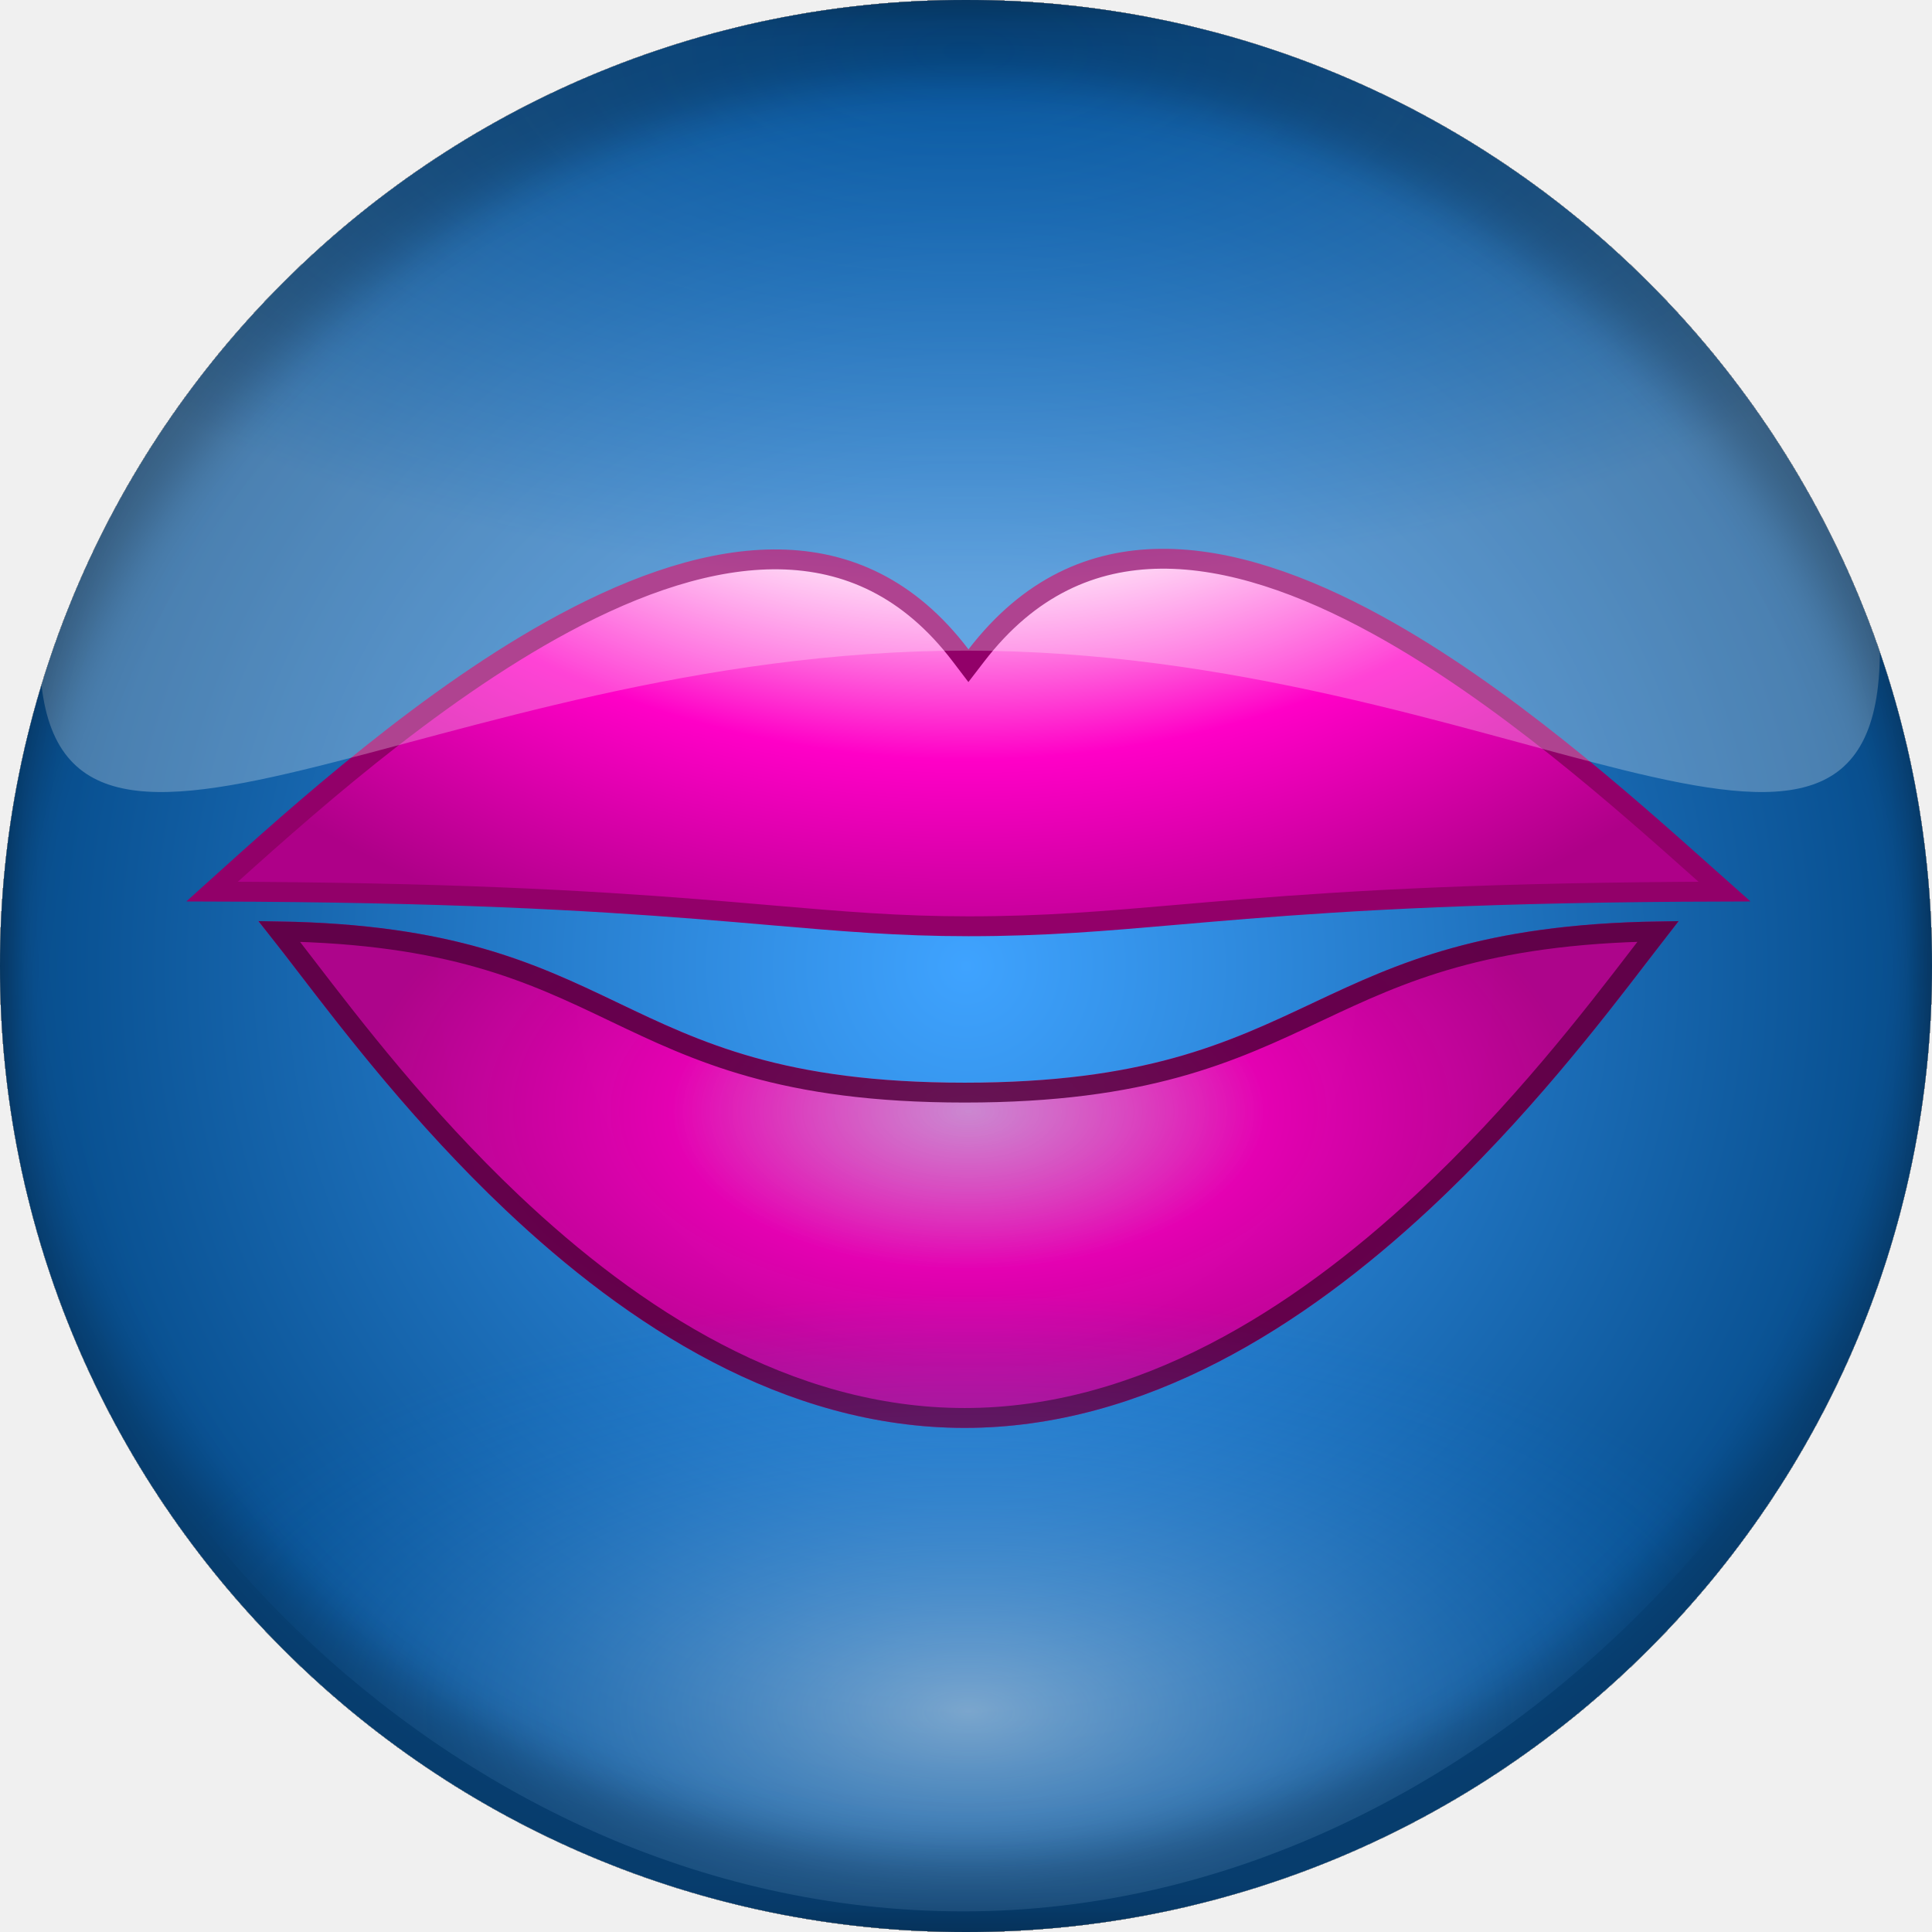
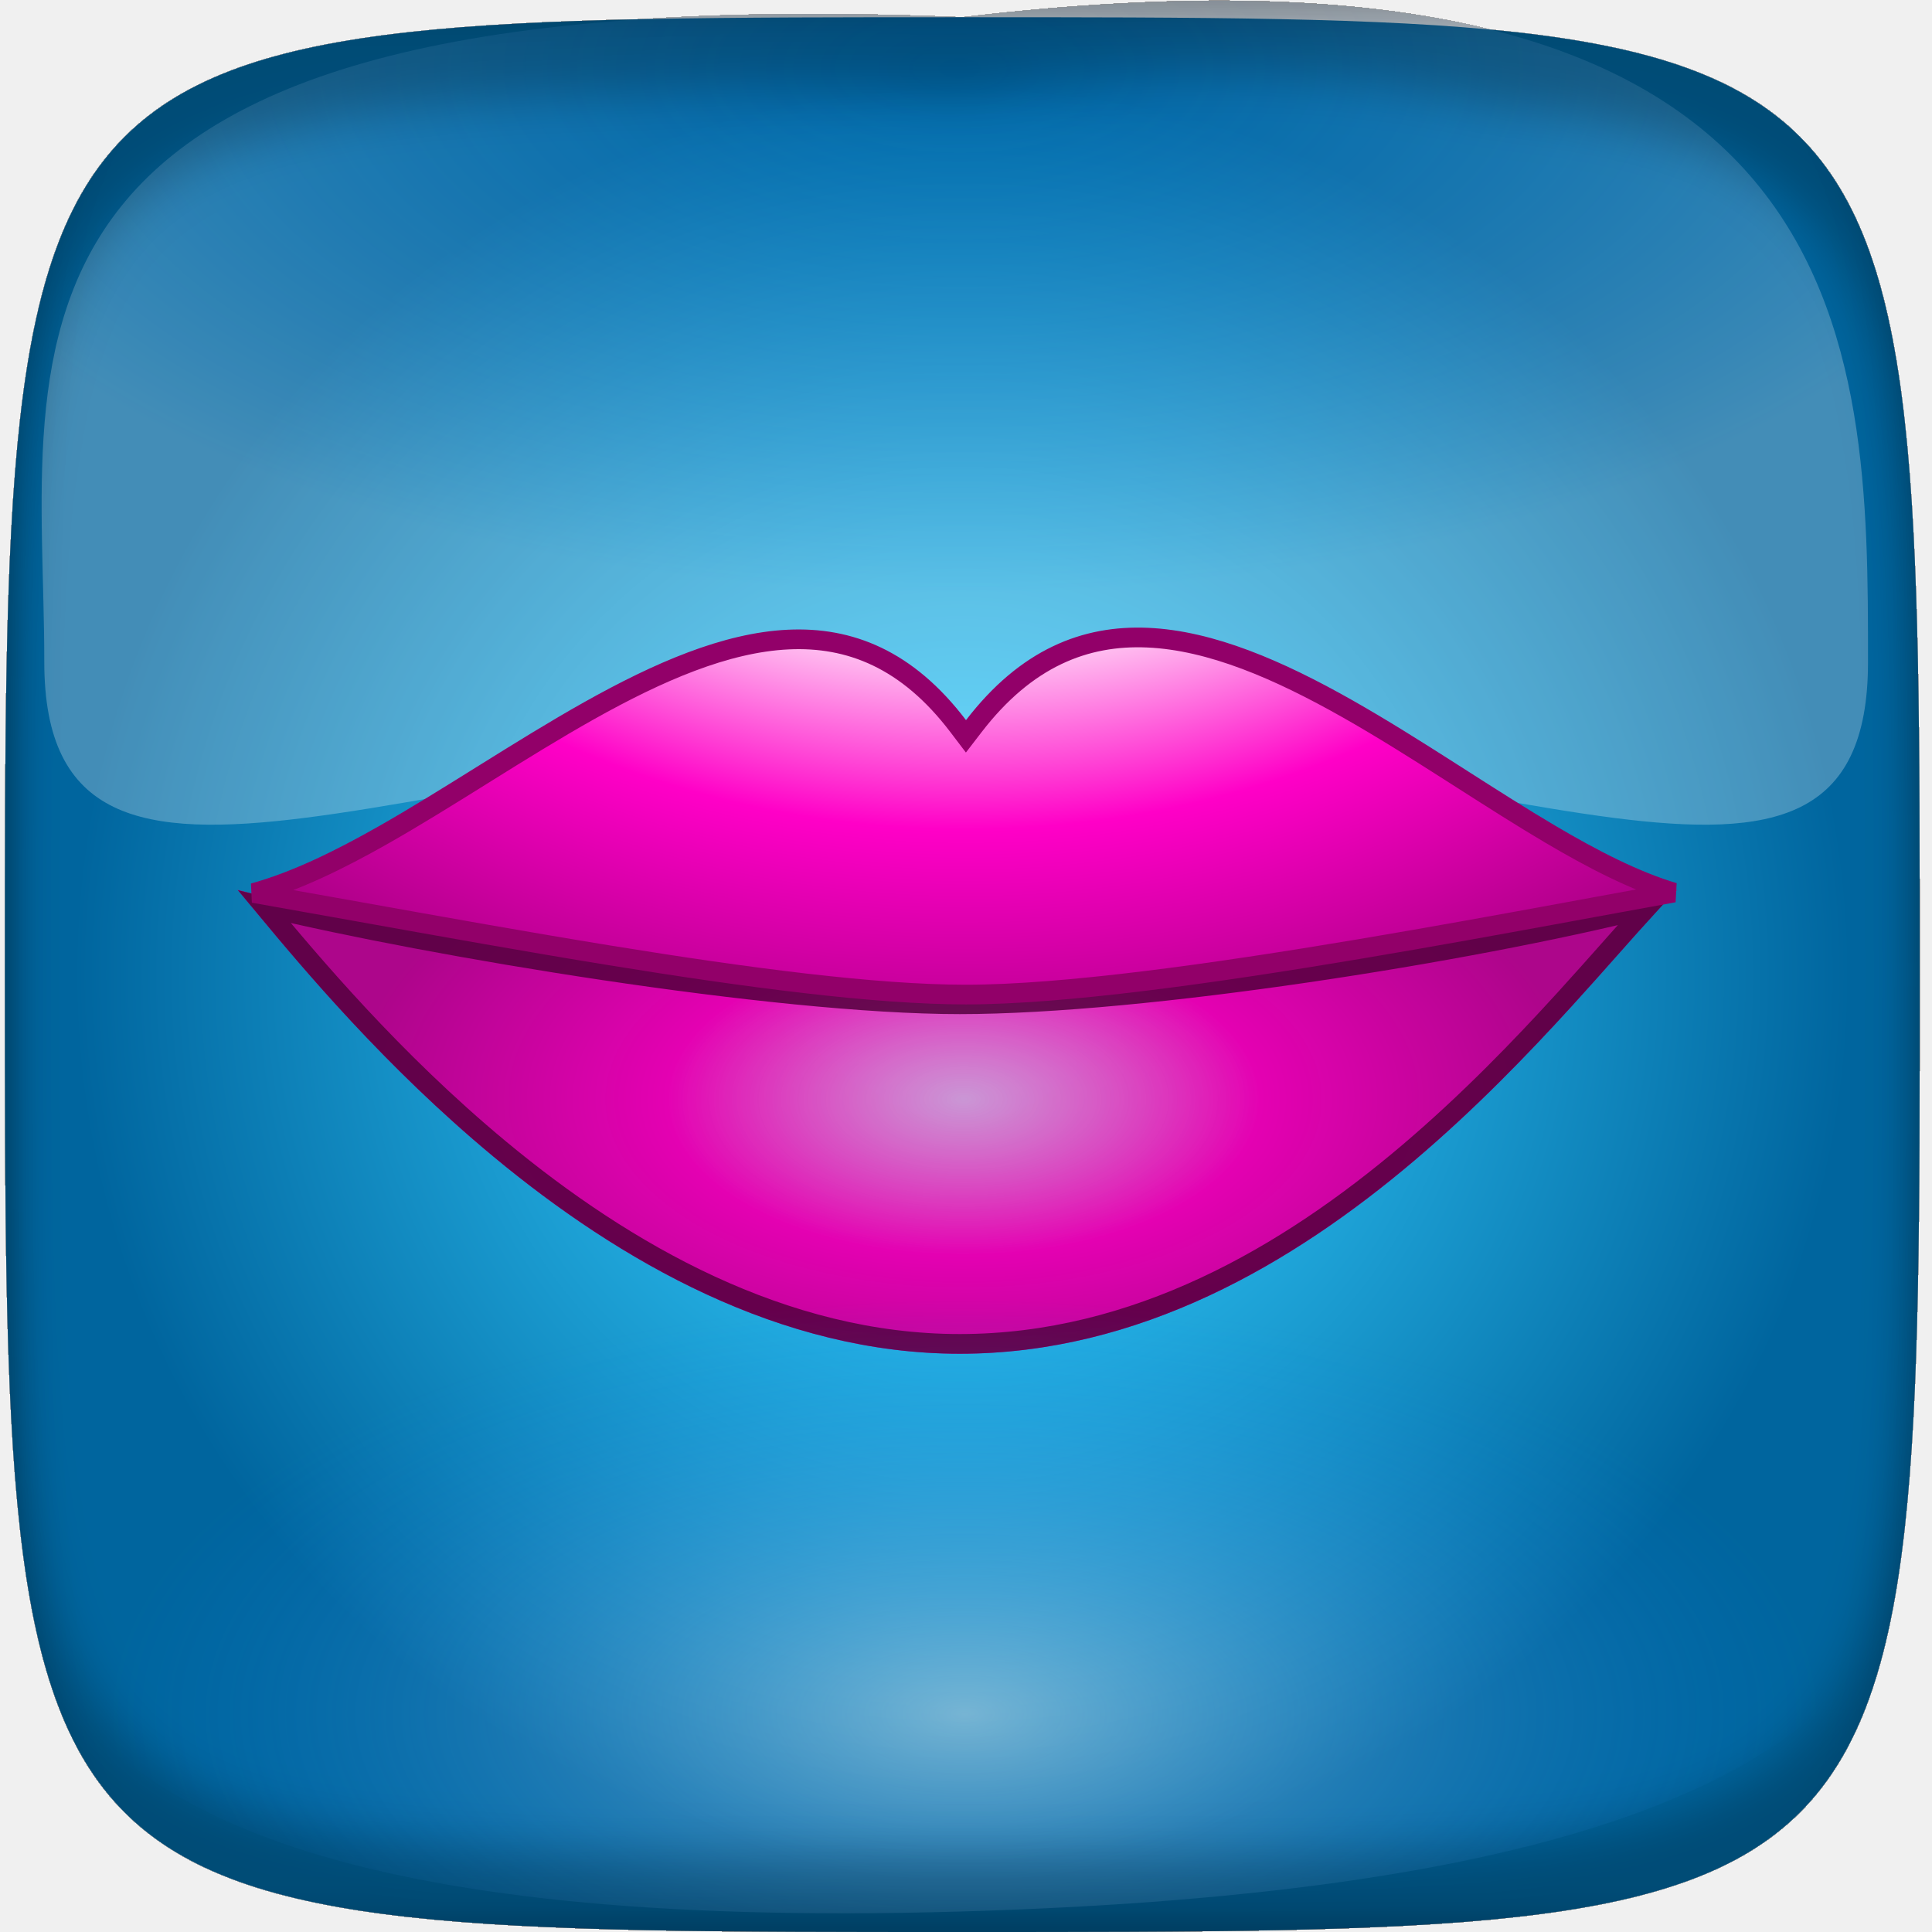
- <svg xmlns="http://www.w3.org/2000/svg" width="778" height="778" viewBox="0 0 778 778" fill="none">
+ <svg xmlns="http://www.w3.org/2000/svg" width="785" height="785" viewBox="0 0 785 785" fill="none">
  <g filter="url(#filter0_ii_2_3)">
-     <g clip-path="url(#clip0_2_3)">
-       <circle cx="389" cy="389" r="389" fill="url(#paint0_radial_2_3)" />
-       <path d="M676 371C645.076 408.798 534.43 575 388.456 575C242.483 575 136.069 408.798 104 371C255.052 371 242.483 435.986 388.456 435.986C534.43 435.986 522.879 371 676 371Z" fill="url(#paint1_radial_2_3)" />
-       <path d="M531.252 407.112C564.165 391.612 597.634 376.198 667.667 375.066C665.543 377.798 663.194 380.861 660.627 384.207C641.983 408.514 611.852 447.797 572.648 484.245C523.135 530.278 459.928 571 388.456 571C317.001 571 254.857 530.294 206.264 484.27C170.033 449.955 141.875 413.265 123.067 388.76C119.118 383.615 115.582 379.007 112.47 375.071C181.339 376.235 214.026 391.622 246.407 407.102C246.724 407.253 247.04 407.404 247.356 407.555C264.019 415.522 280.914 423.6 302.588 429.683C324.698 435.888 351.652 439.986 388.456 439.986C461.463 439.986 495.741 423.839 530.094 407.657L531.252 407.112Z" stroke="#54003D" stroke-opacity="0.85" stroke-width="8" />
-       <path d="M694.434 359.037C600.394 359.273 544.11 362.647 501.873 366.025C491.918 366.821 482.763 367.615 474.093 368.367C444.579 370.928 420.689 373 390 373C362.011 373 338.999 371.016 310.178 368.532C300.891 367.732 291 366.879 280.145 366.024C237.235 362.645 179.631 359.269 85.404 359.036C85.69 358.778 85.977 358.519 86.266 358.258C120.441 327.417 172.88 280.092 227.232 250.931C256.794 235.071 286.511 224.817 313.87 225.263C340.982 225.704 366.082 236.646 386.816 263.911L389.982 268.074L393.171 263.928C414.499 236.195 440.044 225.253 467.444 225.004C495.094 224.753 524.961 235.399 554.526 251.604C605.021 279.28 653.381 322.422 686.634 352.088C689.336 354.498 691.939 356.82 694.434 359.037Z" fill="url(#paint2_radial_2_3)" stroke="#920069" stroke-width="8" />
-       <path d="M13 447.689C13 319.559 173.161 507.689 388 507.689C602.839 507.689 767 309.87 767 438C767 566.13 602.839 769.689 388 769.689C173.161 769.689 13 575.819 13 447.689Z" fill="url(#paint3_radial_2_3)" fill-opacity="0.44" />
-       <path d="M757 262C757 390.13 603.839 262 389 262C174.161 262 16 390.13 16 262C16 133.87 174.161 0 389 0C603.839 0 757 133.87 757 262Z" fill="url(#paint4_radial_2_3)" fill-opacity="0.44" />
-     </g>
+     <path d="M780 396C780 785 780 785 391 785C2 785 2 785 2 396C2 7 2 7 391 7C780 7 780 7 780 396Z" fill="url(#paint0_radial_2_3)" />
+     <path d="M681.5 361.544C639.5 403.48 535.93 550.044 389.956 550.044C243.983 550.044 128.569 399.342 96.5 361.544C157 377.544 310 404.044 389.956 404.044C469.912 404.044 614.5 380.044 681.5 361.544Z" fill="url(#paint1_radial_2_3)" />
+     <path d="M389.956 408.044C465.287 408.044 597.288 386.91 668.953 368.97C664.642 373.69 659.9 379.034 654.76 384.827C648.934 391.393 642.597 398.535 635.799 405.995C617.955 425.574 596.639 447.686 572.131 468.469C523.057 510.085 461.572 546.044 389.956 546.044C318.334 546.044 253.882 509.045 203.068 466.89C159.365 430.633 126.155 390.915 107.465 368.429C174.451 384.58 314.399 408.044 389.956 408.044Z" stroke="#54003D" stroke-opacity="0.85" stroke-width="8" />
+     <path d="M15 454.689C15 326.559 175.161 514.689 390 514.689C604.839 514.689 769 316.87 769 445C769 573.13 901.5 762 390 776.689C-112.793 791.128 15 582.819 15 454.689Z" fill="url(#paint2_radial_2_3)" fill-opacity="0.44" />
+     <path d="M759 269C759 397.13 605.839 299.5 391 299.5C176.161 299.5 18 397.13 18 269C18 140.87 -22.5 -10 391 7C759 -36.5 759 140.87 759 269Z" fill="url(#paint3_radial_2_3)" fill-opacity="0.44" />
+     <path d="M629.851 338.914C647.167 349.141 664.124 357.896 680.108 362.672C670.204 364.458 659.28 366.469 647.617 368.615C644.119 369.259 640.555 369.915 636.933 370.581C610.758 375.391 581.471 380.722 551.837 385.693C492.471 395.652 432.034 404.108 392.5 404.108C355.643 404.108 303.684 397.286 247.542 388.151C214.068 382.705 179.282 376.468 145.44 370.4C131.077 367.825 116.884 365.28 103.032 362.839C120.031 358.15 137.826 349.442 155.848 339.207C168.905 331.791 182.251 323.469 195.647 315.116C196.233 314.751 196.818 314.385 197.404 314.02C211.418 305.283 225.487 296.546 239.49 288.697C267.593 272.943 294.907 261.078 320.246 259.863C345.193 258.667 368.599 267.776 389.316 295.018L392.482 299.182L395.671 295.036C416.99 267.314 440.959 257.972 466.292 259.088C492 260.22 519.516 272.14 547.515 287.998C561.466 295.9 575.415 304.705 589.215 313.513C590.836 314.547 592.455 315.582 594.072 316.615C606.192 324.36 618.188 332.026 629.851 338.914Z" fill="url(#paint4_radial_2_3)" stroke="#920069" stroke-width="8" />
  </g>
  <defs>
-     <filter id="filter0_ii_2_3" x="0" y="-20" width="778" height="818" filterUnits="userSpaceOnUse" color-interpolation-filters="sRGB">
+     <filter id="filter0_ii_2_3" x="0.485" y="-19.71" width="783.947" height="824.71" filterUnits="userSpaceOnUse" color-interpolation-filters="sRGB">
      <feFlood flood-opacity="0" result="BackgroundImageFix" />
      <feBlend mode="normal" in="SourceGraphic" in2="BackgroundImageFix" result="shape" />
      <feColorMatrix in="SourceAlpha" type="matrix" values="0 0 0 0 0 0 0 0 0 0 0 0 0 0 0 0 0 0 127 0" result="hardAlpha" />
      <feOffset dy="30" />
      <feGaussianBlur stdDeviation="10" />
      <feComposite in2="hardAlpha" operator="arithmetic" k2="-1" k3="1" />
      <feColorMatrix type="matrix" values="0 0 0 0 0 0 0 0 0 0 0 0 0 0 0 0 0 0 0.25 0" />
      <feBlend mode="normal" in2="shape" result="effect1_innerShadow_2_3" />
      <feColorMatrix in="SourceAlpha" type="matrix" values="0 0 0 0 0 0 0 0 0 0 0 0 0 0 0 0 0 0 127 0" result="hardAlpha" />
      <feOffset dy="-30" />
      <feGaussianBlur stdDeviation="10" />
      <feComposite in2="hardAlpha" operator="arithmetic" k2="-1" k3="1" />
      <feColorMatrix type="matrix" values="0 0 0 0 0 0 0 0 0 0 0 0 0 0 0 0 0 0 0.25 0" />
      <feBlend mode="normal" in2="effect1_innerShadow_2_3" result="effect2_innerShadow_2_3" />
    </filter>
-     <radialGradient id="paint0_radial_2_3" cx="0" cy="0" r="1" gradientUnits="userSpaceOnUse" gradientTransform="translate(389 389) rotate(90) scale(389)">
-       <stop stop-color="#3FA3FF" />
-       <stop offset="0.93" stop-color="#095192" />
+     <radialGradient id="paint0_radial_2_3" cx="0" cy="0" r="1" gradientUnits="userSpaceOnUse" gradientTransform="translate(391 396) rotate(90) scale(389)">
+       <stop offset="0.133" stop-color="#33CEFF" />
+       <stop offset="0.93" stop-color="#00659E" />
    </radialGradient>
-     <radialGradient id="paint1_radial_2_3" cx="0" cy="0" r="1" gradientUnits="userSpaceOnUse" gradientTransform="translate(390 447.5) rotate(90) scale(265 500.373)">
+     <radialGradient id="paint1_radial_2_3" cx="0" cy="0" r="1" gradientUnits="userSpaceOnUse" gradientTransform="translate(391.5 446.593) rotate(90) scale(265 500.373)">
      <stop stop-color="#FF82C6" stop-opacity="0.74" />
      <stop offset="0.24" stop-color="#E401B2" />
      <stop offset="0.495" stop-color="#AF048A" stop-opacity="0.99" />
    </radialGradient>
-     <radialGradient id="paint2_radial_2_3" cx="0" cy="0" r="1" gradientUnits="userSpaceOnUse" gradientTransform="translate(390 43) rotate(90) scale(373 464.617)">
+     <radialGradient id="paint2_radial_2_3" cx="0" cy="0" r="1" gradientUnits="userSpaceOnUse" gradientTransform="translate(392 696) rotate(-90) scale(168 350.488)">
+       <stop stop-color="white" />
+       <stop offset="1" stop-color="#0085FF" stop-opacity="0" />
+     </radialGradient>
+     <radialGradient id="paint3_radial_2_3" cx="0" cy="0" r="1" gradientUnits="userSpaceOnUse" gradientTransform="translate(390 28) rotate(90) scale(214 446.454)">
+       <stop stop-color="#0085FF" stop-opacity="0.22" />
+       <stop offset="1" stop-color="white" stop-opacity="0.6" />
+     </radialGradient>
+     <radialGradient id="paint4_radial_2_3" cx="0" cy="0" r="1" gradientUnits="userSpaceOnUse" gradientTransform="translate(392.5 74.1076) rotate(90) scale(373 464.617)">
      <stop offset="0.476" stop-color="#FFEEFA" />
      <stop offset="0.705" stop-color="#FF00C7" />
      <stop offset="0.964" stop-color="#AE0088" />
    </radialGradient>
-     <radialGradient id="paint3_radial_2_3" cx="0" cy="0" r="1" gradientUnits="userSpaceOnUse" gradientTransform="translate(390 689) rotate(-90) scale(168 350.488)">
-       <stop stop-color="white" />
-       <stop offset="1" stop-color="#0085FF" stop-opacity="0" />
-     </radialGradient>
-     <radialGradient id="paint4_radial_2_3" cx="0" cy="0" r="1" gradientUnits="userSpaceOnUse" gradientTransform="translate(388 21) rotate(90) scale(214 446.454)">
-       <stop stop-color="#0085FF" stop-opacity="0.22" />
-       <stop offset="1" stop-color="white" stop-opacity="0.6" />
-     </radialGradient>
-     <clipPath id="clip0_2_3">
-       <rect width="778" height="778" rx="389" fill="white" />
-     </clipPath>
  </defs>
</svg>
